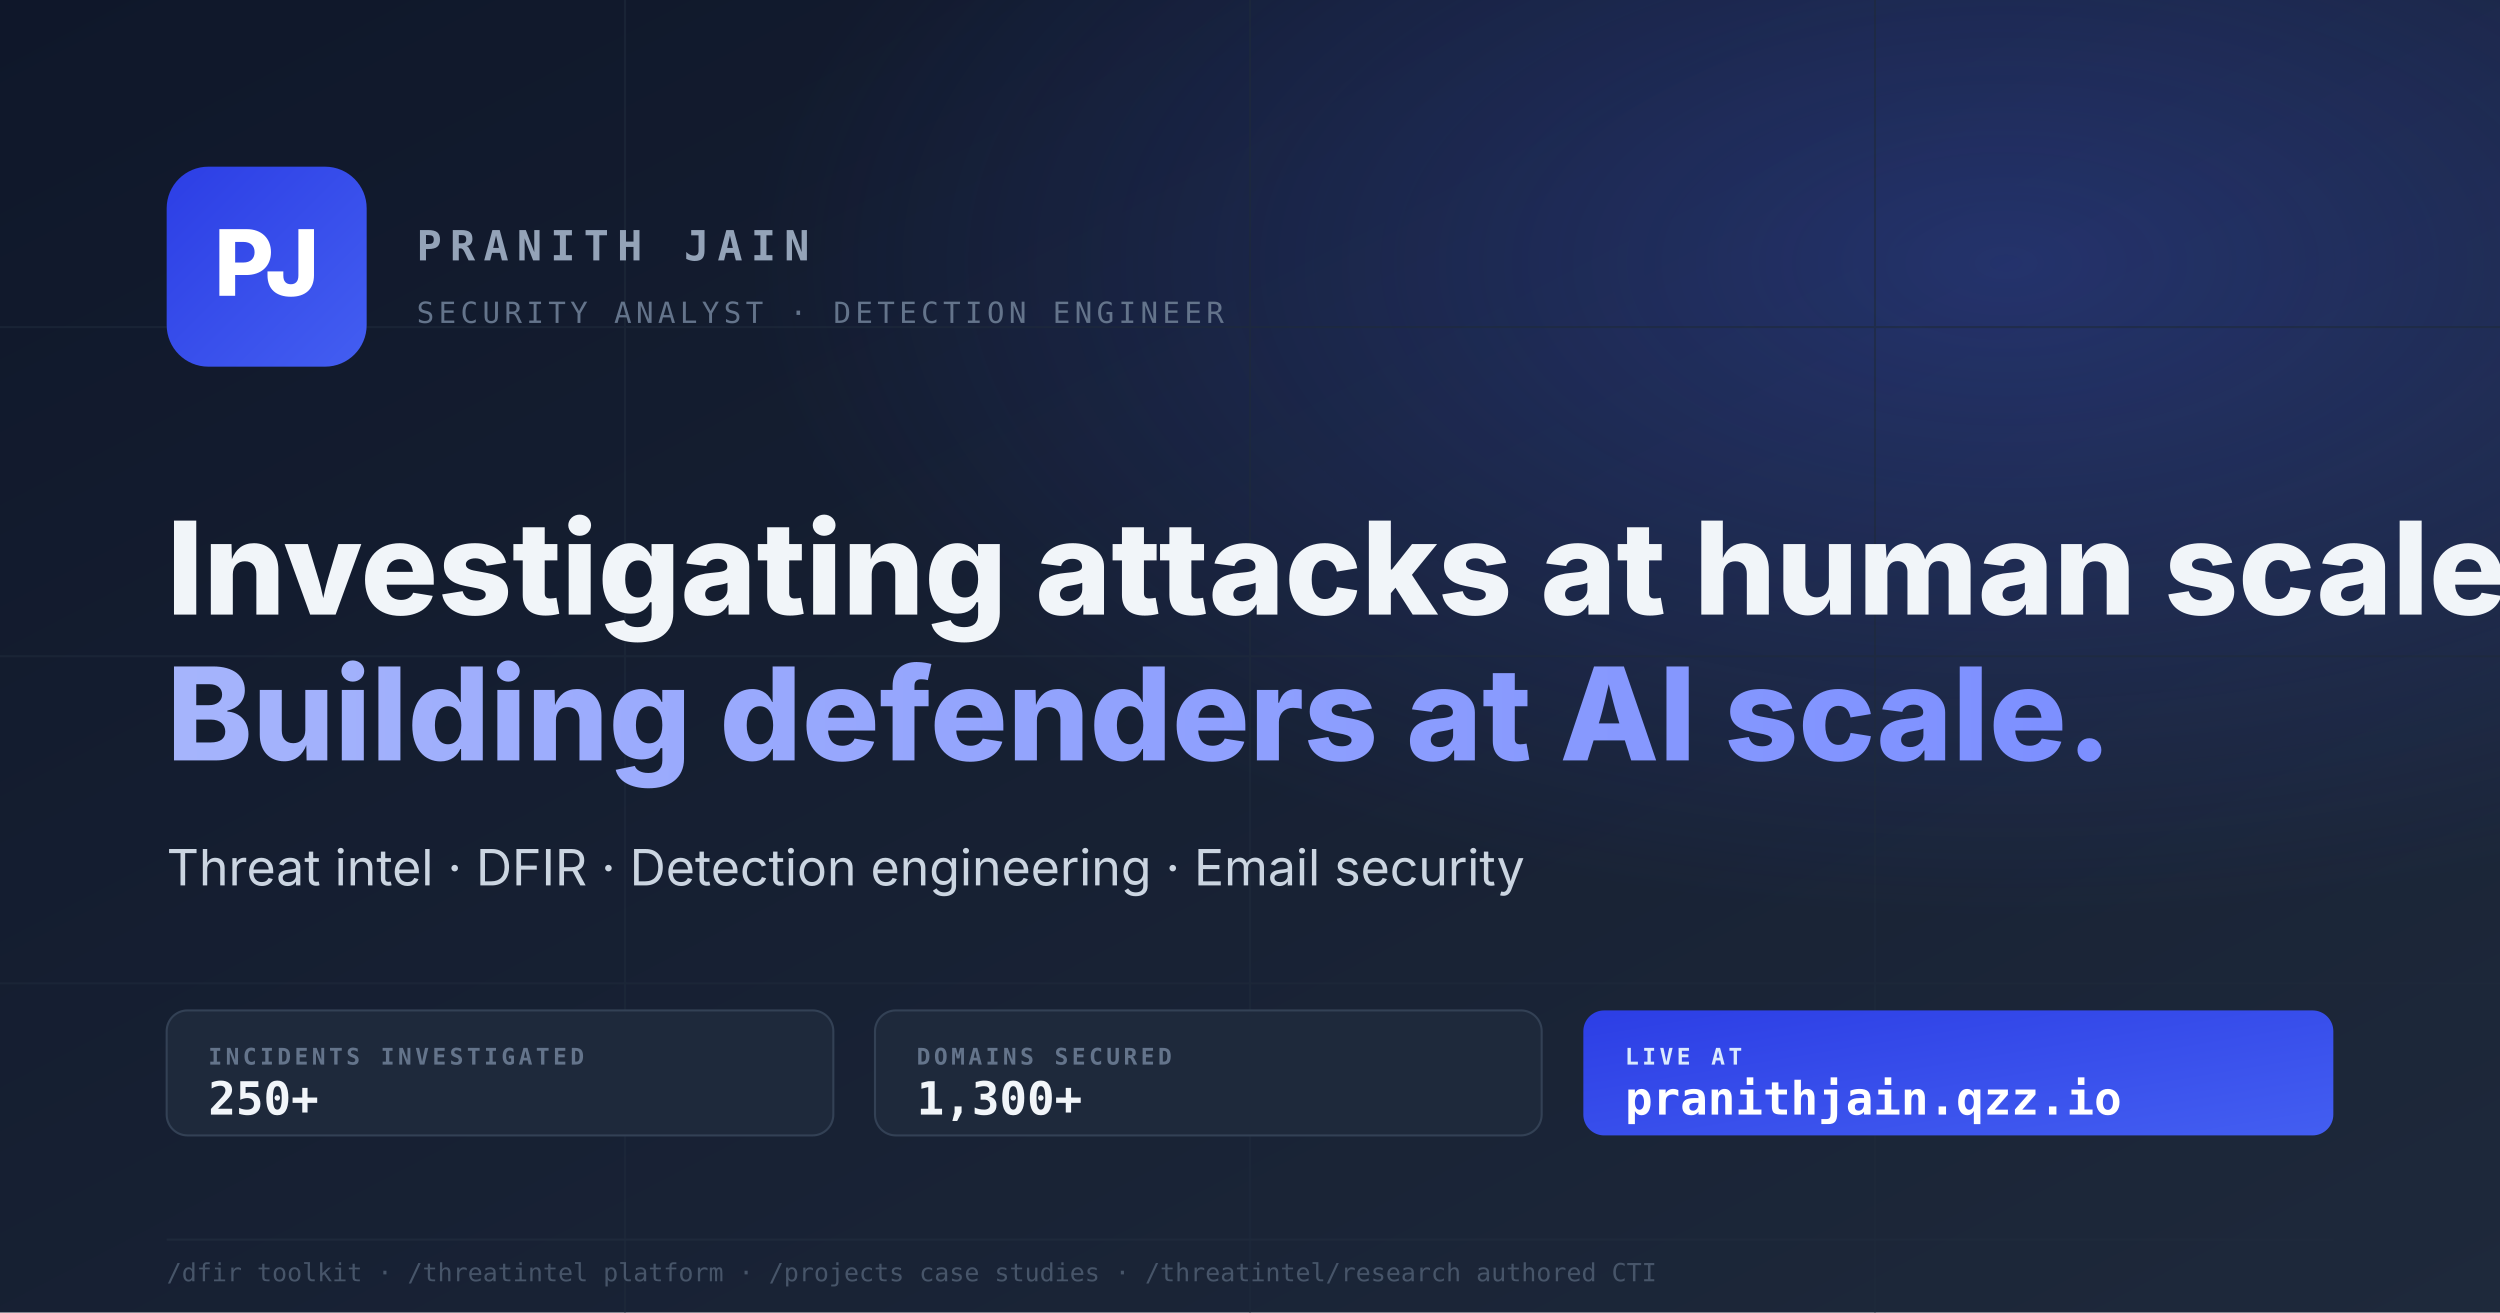
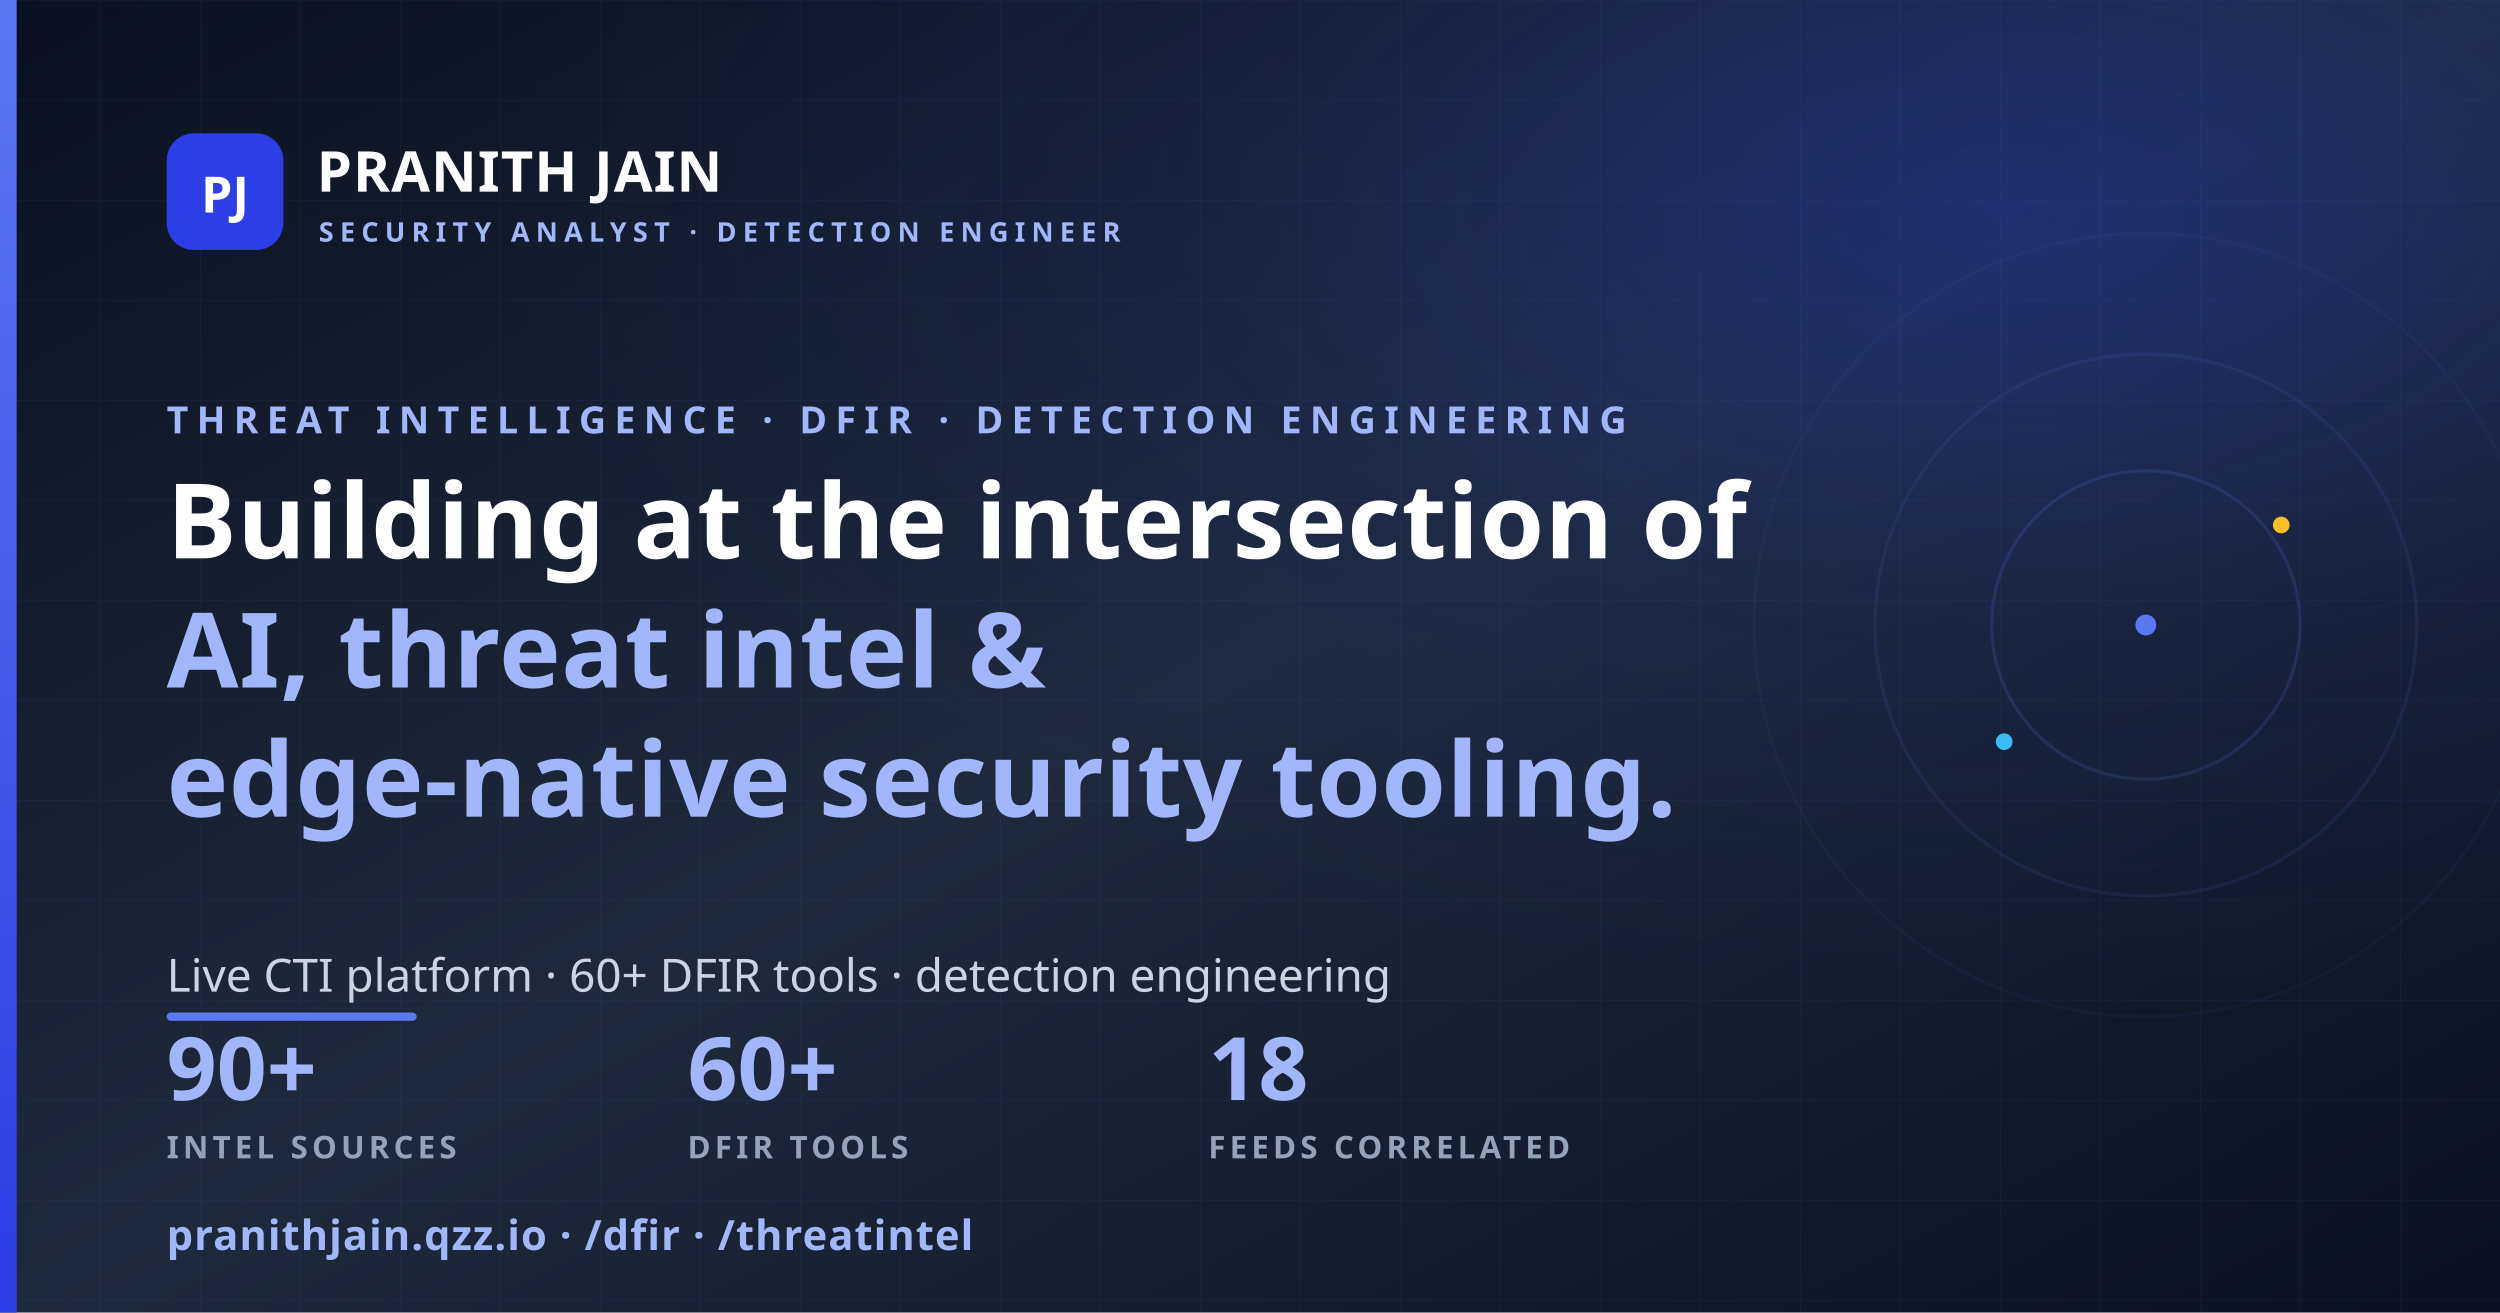
- <svg xmlns="http://www.w3.org/2000/svg" viewBox="0 0 1200 630" width="1200" height="630">
+ <svg xmlns="http://www.w3.org/2000/svg" width="1200" height="630" viewBox="0 0 1200 630" font-family="'Hanken Grotesk', system-ui, sans-serif">
  <defs>
-     <linearGradient id="bg" x1="0%" y1="0%" x2="100%" y2="100%">
-       <stop offset="0%" stop-color="#0f172a" />
-       <stop offset="100%" stop-color="#1e293b" />
+     <linearGradient id="bg" x1="0" y1="0" x2="1" y2="1">
+       <stop offset="0%" stop-color="#0b1120" />
+       <stop offset="50%" stop-color="#1e293b" />
+       <stop offset="100%" stop-color="#0b1120" />
    </linearGradient>
-     <linearGradient id="brand" x1="0%" y1="0%" x2="100%" y2="100%">
-       <stop offset="0%" stop-color="#2c3ee5" />
-       <stop offset="100%" stop-color="#435ef1" />
+     <radialGradient id="glow" cx="80%" cy="16%" r="60%">
+       <stop offset="0%" stop-color="#2c3ee5" stop-opacity="0.32" />
+       <stop offset="55%" stop-color="#2c3ee5" stop-opacity="0.07" />
+       <stop offset="100%" stop-color="#2c3ee5" stop-opacity="0" />
+     </radialGradient>
+     <linearGradient id="bar" x1="0" y1="0" x2="0" y2="1">
+       <stop offset="0%" stop-color="#5a78f2" />
+       <stop offset="100%" stop-color="#2c3ee5" />
    </linearGradient>
-     <linearGradient id="brandText" x1="0%" y1="0%" x2="100%" y2="0%">
-       <stop offset="0%" stop-color="#a5b4fc" />
-       <stop offset="100%" stop-color="#7c8fff" />
-     </linearGradient>
-     <radialGradient id="glow" cx="80%" cy="20%" r="50%">
-       <stop offset="0%" stop-color="#435ef1" stop-opacity="0.3" />
-       <stop offset="100%" stop-color="#435ef1" stop-opacity="0" />
-     </radialGradient>
+     <pattern id="grid" width="48" height="48" patternUnits="userSpaceOnUse">
+       <path d="M 48 0 L 0 0 0 48" fill="none" stroke="#5a78f2" stroke-opacity="0.06" stroke-width="1" />
+     </pattern>
  </defs>
  <rect width="1200" height="630" fill="url(#bg)" />
+   <rect width="1200" height="630" fill="url(#grid)" />
  <rect width="1200" height="630" fill="url(#glow)" />
-   <g stroke="#1e293b" stroke-width="1" opacity="0.6">
-     <path d="M0 157 L1200 157 M0 315 L1200 315 M0 472 L1200 472" />
-     <path d="M300 0 L300 630 M600 0 L600 630 M900 0 L900 630" />
+   <g stroke="#5a78f2" fill="none">
+     <circle cx="1030" cy="300" r="74" stroke-opacity="0.16" stroke-width="1.5" />
+     <circle cx="1030" cy="300" r="130" stroke-opacity="0.10" stroke-width="1.5" />
+     <circle cx="1030" cy="300" r="188" stroke-opacity="0.05" stroke-width="1.5" />
  </g>
-   <g transform="translate(80, 80)">
-     <rect width="96" height="96" rx="20" fill="url(#brand)" />
-     <text x="48" y="62" font-family="Inter, system-ui, sans-serif" font-size="44" font-weight="800" fill="white" text-anchor="middle">PJ</text>
-   </g>
-   <text x="200" y="125" font-family="ui-monospace, monospace" font-size="20" font-weight="700" fill="#94a3b8" letter-spacing="0.2em">PRANITH JAIN</text>
-   <text x="200" y="155" font-family="ui-monospace, monospace" font-size="14" font-weight="500" fill="#64748b" letter-spacing="0.15em">SECURITY ANALYST · DETECTION ENGINEER</text>
-   <text x="80" y="295" font-family="Inter, system-ui, sans-serif" font-size="62" font-weight="800" fill="#f1f5f9">Investigating attacks at human scale.</text>
-   <text x="80" y="365" font-family="Inter, system-ui, sans-serif" font-size="62" font-weight="800" fill="url(#brandText)">Building defenders at AI scale.</text>
-   <text x="80" y="425" font-family="Inter, system-ui, sans-serif" font-size="24" font-weight="400" fill="#cbd5e1">Threat intel · DFIR · Detection engineering · Email security</text>
-   <g transform="translate(80, 485)" font-family="ui-monospace, monospace" font-weight="600">
-     <g>
-       <rect width="320" height="60" rx="10" fill="#1e293b" stroke="#334155" stroke-width="1" />
-       <text x="20" y="26" font-size="11" fill="#64748b" letter-spacing="0.15em">INCIDENTS INVESTIGATED</text>
-       <text x="20" y="50" font-size="22" fill="#f1f5f9">250+</text>
-     </g>
-     <g transform="translate(340, 0)">
-       <rect width="320" height="60" rx="10" fill="#1e293b" stroke="#334155" stroke-width="1" />
-       <text x="20" y="26" font-size="11" fill="#64748b" letter-spacing="0.15em">DOMAINS SECURED</text>
-       <text x="20" y="50" font-size="22" fill="#f1f5f9">1,300+</text>
-     </g>
-     <g transform="translate(680, 0)">
-       <rect width="360" height="60" rx="10" fill="url(#brand)" />
-       <text x="20" y="26" font-size="11" fill="#dbeafe" letter-spacing="0.15em">LIVE AT</text>
-       <text x="20" y="50" font-size="22" fill="white">pranithjain.qzz.io</text>
-     </g>
-   </g>
-   <line x1="80" y1="595" x2="1120" y2="595" stroke="#1e293b" stroke-width="1" />
-   <text x="80" y="615" font-family="ui-monospace, monospace" font-size="12" fill="#475569">/dfir toolkit · /threatintel platform · /projects case studies · /threatintel/research authored CTI</text>
+   <circle cx="1030" cy="300" r="5" fill="#5a78f2" />
+   <circle cx="1095" cy="252" r="4" fill="#fbbf24" />
+   <circle cx="962" cy="356" r="4" fill="#38bdf8" />
+   <rect x="0" y="0" width="8" height="630" fill="url(#bar)" />
+   <rect x="80" y="64" width="56" height="56" rx="13" fill="#2c3ee5" />
+   <text x="108" y="102" text-anchor="middle" font-size="24" font-weight="800" fill="#ffffff">PJ</text>
+   <text x="152" y="92" font-size="27" font-weight="800" letter-spacing="0.5" fill="#ffffff">PRANITH JAIN</text>
+   <text x="153" y="116" font-size="13" font-weight="700" letter-spacing="3" fill="#a1b6fb">SECURITY ANALYST · DETECTION ENGINEER</text>
+   <text x="80" y="208" font-size="18" font-weight="800" letter-spacing="4" fill="#a1b6fb">THREAT INTELLIGENCE · DFIR · DETECTION ENGINEERING</text>
+   <text x="80" y="268" font-size="50" font-weight="800" letter-spacing="0.3" fill="#ffffff">Building at the intersection of</text>
+   <text x="80" y="330" font-size="50" font-weight="800" letter-spacing="0.3" fill="#a1b6fb">AI, threat intel &amp;</text>
+   <text x="80" y="392" font-size="50" font-weight="800" letter-spacing="0.3" fill="#a1b6fb">edge-native security tooling.</text>
+   <text x="80" y="476" font-size="22" font-weight="400" fill="#cbd5e1">Live CTI platform · 60+ DFIR tools · detection engineering</text>
+   <rect x="80" y="486" width="120" height="4" rx="2" fill="#5a78f2" />
+   <text x="80" y="528" font-size="42" font-weight="800" fill="#a1b6fb">90+</text>
+   <text x="80" y="556" font-size="15" font-weight="600" letter-spacing="2" fill="#94a3b8">INTEL SOURCES</text>
+   <text x="330" y="528" font-size="42" font-weight="800" fill="#a1b6fb">60+</text>
+   <text x="330" y="556" font-size="15" font-weight="600" letter-spacing="2" fill="#94a3b8">DFIR TOOLS</text>
+   <text x="580" y="528" font-size="42" font-weight="800" fill="#a1b6fb">18</text>
+   <text x="580" y="556" font-size="15" font-weight="600" letter-spacing="2" fill="#94a3b8">FEEDS CORRELATED</text>
+   <text x="80" y="600" font-size="20" font-weight="700" letter-spacing="0.5" fill="#94a3b8">
+     <tspan fill="#a1b6fb" font-weight="800">pranithjain.qzz.io  ·  /dfir  ·  /threatintel</tspan>
+   </text>
</svg>
